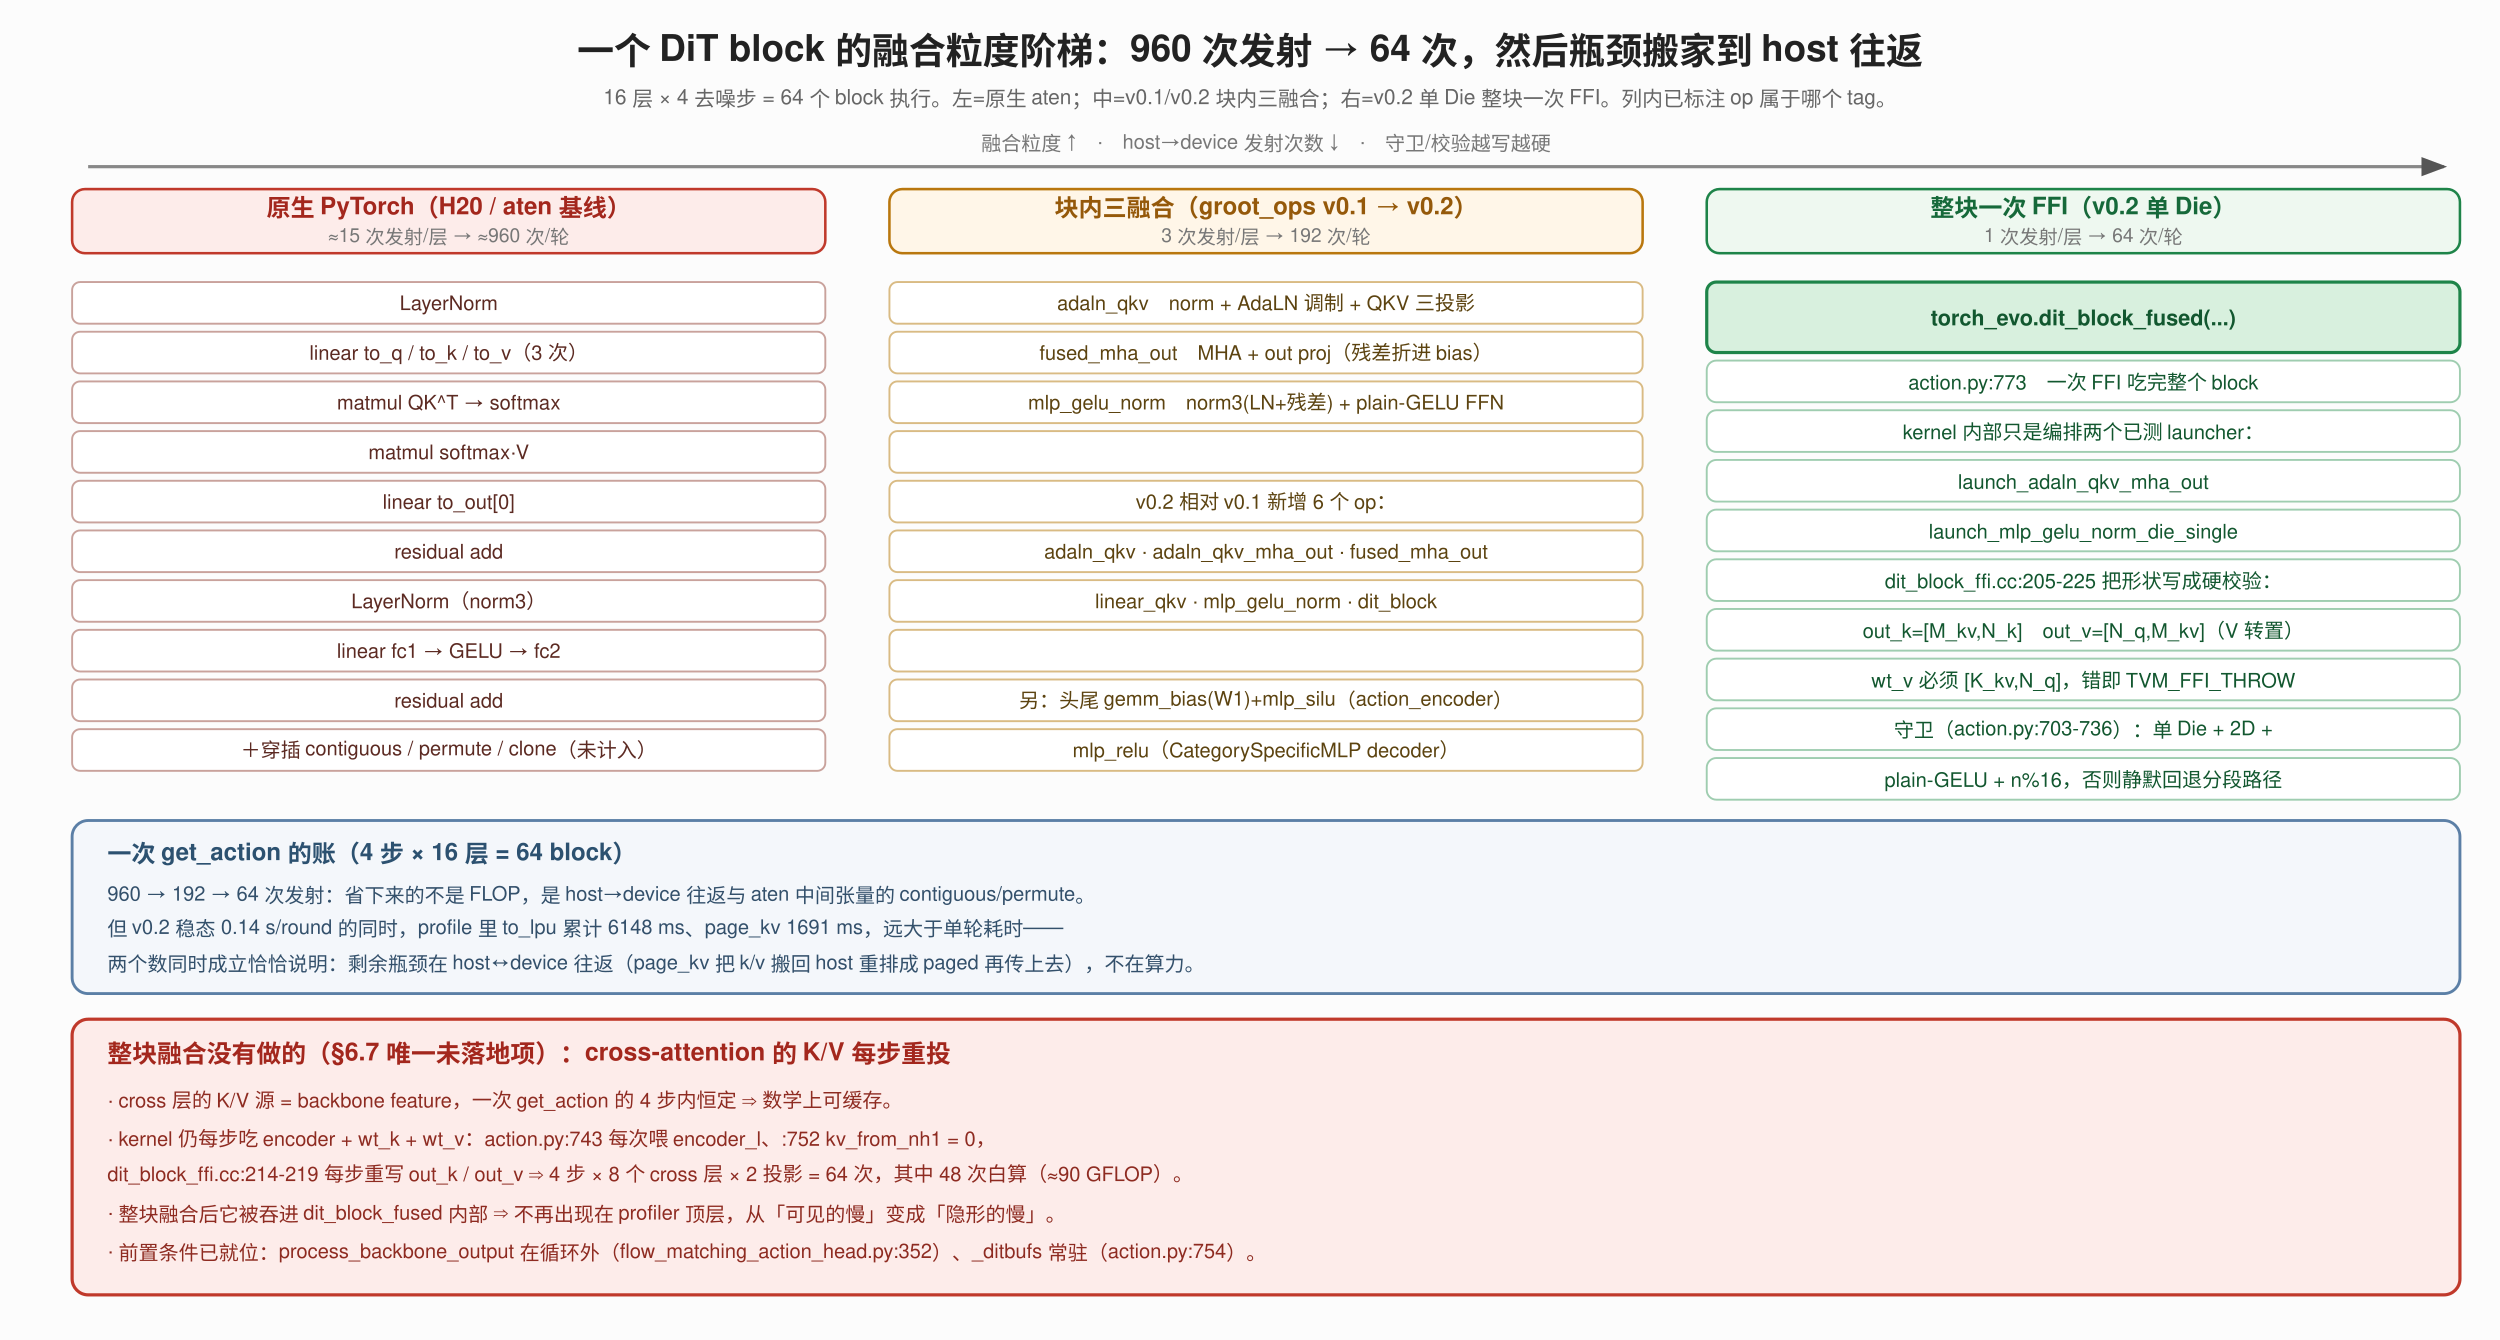
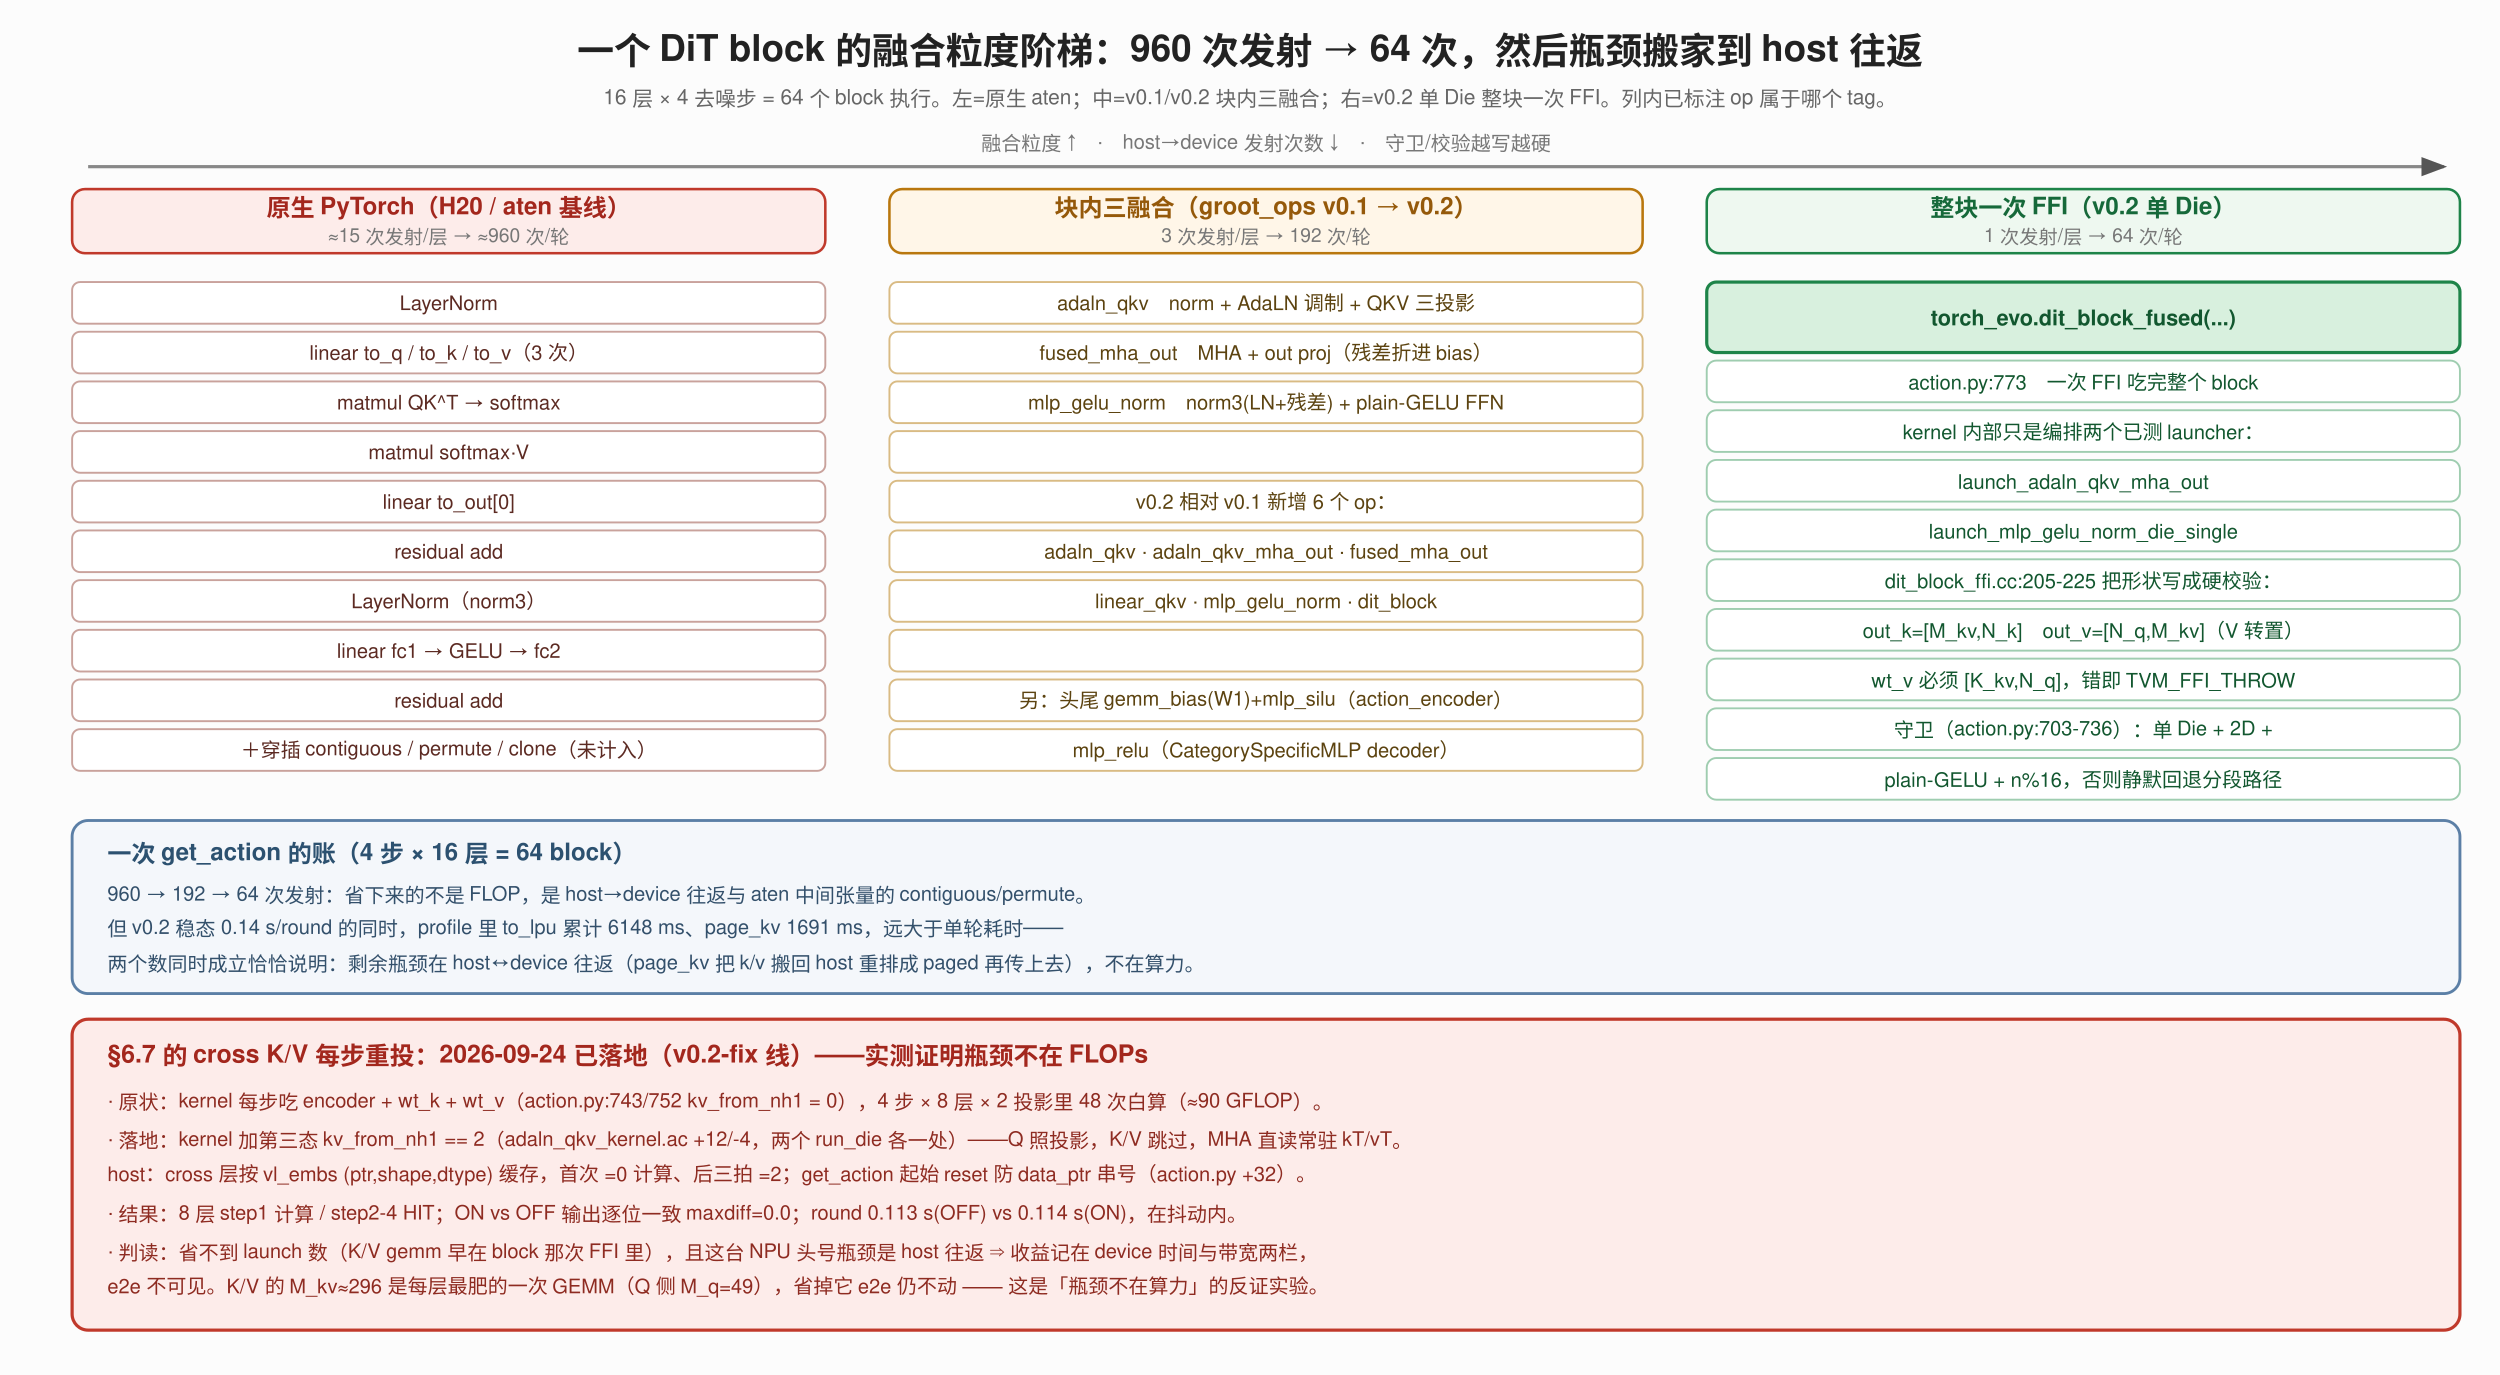
- <svg xmlns="http://www.w3.org/2000/svg" width="1560" height="836" viewBox="0 0 1560 836" font-family="Helvetica, Arial, 'Noto Sans CJK SC', 'WenQuanYi Zen Hei', sans-serif">
+ <svg xmlns="http://www.w3.org/2000/svg" width="1560" height="858" viewBox="0 0 1560 858" font-family="Helvetica, Arial, 'Noto Sans CJK SC', 'WenQuanYi Zen Hei', sans-serif">
  <defs>
    <marker id="arr" markerWidth="10" markerHeight="10" refX="7" refY="3" orient="auto" markerUnits="strokeWidth">
      <path d="M0,0 L8,3 L0,6 Z" fill="#555" />
    </marker>
  </defs>
  <rect x="0" y="0" width="1560" height="1180" rx="0" fill="#fcfcfc" stroke="none" stroke-width="0" />
  <text x="780.0" y="40" font-size="23" font-weight="bold" fill="#222" text-anchor="middle">一个 DiT block 的融合粒度阶梯：960 次发射 → 64 次，然后瓶颈搬家到 host 往返</text>
  <text x="780.0" y="65" font-size="13" font-weight="normal" fill="#666" text-anchor="middle">16 层 × 4 去噪步 = 64 个 block 执行。左=原生 aten；中=v0.1/v0.2 块内三融合；右=v0.2 单 Die 整块一次 FFI。列内已标注 op 属于哪个 tag。</text>
  <rect x="45" y="118" width="470" height="40" rx="8" fill="#fdecea" stroke="#c0392b" stroke-width="1.6" />
  <text x="280.0" y="135" font-size="15" font-weight="bold" fill="#a3271d" text-anchor="middle">原生 PyTorch（H20 / aten 基线）</text>
  <text x="280.0" y="151" font-size="12" font-weight="normal" fill="#777" text-anchor="middle">≈15 次发射/层 → ≈960 次/轮</text>
  <rect x="555" y="118" width="470" height="40" rx="8" fill="#fff6e8" stroke="#b9770e" stroke-width="1.6" />
  <text x="790.0" y="135" font-size="15" font-weight="bold" fill="#95590a" text-anchor="middle">块内三融合（groot_ops v0.1 → v0.2）</text>
  <text x="790.0" y="151" font-size="12" font-weight="normal" fill="#777" text-anchor="middle">3 次发射/层 → 192 次/轮</text>
  <rect x="1065" y="118" width="470" height="40" rx="8" fill="#eef8f0" stroke="#1e8449" stroke-width="1.6" />
  <text x="1300.0" y="135" font-size="15" font-weight="bold" fill="#16693a" text-anchor="middle">整块一次 FFI（v0.2 单 Die）</text>
  <text x="1300.0" y="151" font-size="12" font-weight="normal" fill="#777" text-anchor="middle">1 次发射/层 → 64 次/轮</text>
  <rect x="45" y="176" width="470" height="26" rx="5" fill="#fff" stroke="#c9a29c" stroke-width="1.2" />
  <text x="280.0" y="193.5" font-size="12.5" font-weight="normal" fill="#5c2a22" text-anchor="middle">LayerNorm</text>
  <rect x="45" y="207" width="470" height="26" rx="5" fill="#fff" stroke="#c9a29c" stroke-width="1.2" />
  <text x="280.0" y="224.5" font-size="12.5" font-weight="normal" fill="#5c2a22" text-anchor="middle">linear to_q / to_k / to_v（3 次）</text>
  <rect x="45" y="238" width="470" height="26" rx="5" fill="#fff" stroke="#c9a29c" stroke-width="1.2" />
  <text x="280.0" y="255.5" font-size="12.5" font-weight="normal" fill="#5c2a22" text-anchor="middle">matmul QK^T → softmax</text>
  <rect x="45" y="269" width="470" height="26" rx="5" fill="#fff" stroke="#c9a29c" stroke-width="1.2" />
  <text x="280.0" y="286.5" font-size="12.5" font-weight="normal" fill="#5c2a22" text-anchor="middle">matmul softmax·V</text>
  <rect x="45" y="300" width="470" height="26" rx="5" fill="#fff" stroke="#c9a29c" stroke-width="1.2" />
  <text x="280.0" y="317.5" font-size="12.5" font-weight="normal" fill="#5c2a22" text-anchor="middle">linear to_out[0]</text>
  <rect x="45" y="331" width="470" height="26" rx="5" fill="#fff" stroke="#c9a29c" stroke-width="1.2" />
  <text x="280.0" y="348.5" font-size="12.5" font-weight="normal" fill="#5c2a22" text-anchor="middle">residual add</text>
  <rect x="45" y="362" width="470" height="26" rx="5" fill="#fff" stroke="#c9a29c" stroke-width="1.2" />
  <text x="280.0" y="379.5" font-size="12.5" font-weight="normal" fill="#5c2a22" text-anchor="middle">LayerNorm（norm3）</text>
  <rect x="45" y="393" width="470" height="26" rx="5" fill="#fff" stroke="#c9a29c" stroke-width="1.2" />
  <text x="280.0" y="410.5" font-size="12.5" font-weight="normal" fill="#5c2a22" text-anchor="middle">linear fc1 → GELU → fc2</text>
  <rect x="45" y="424" width="470" height="26" rx="5" fill="#fff" stroke="#c9a29c" stroke-width="1.2" />
  <text x="280.0" y="441.5" font-size="12.5" font-weight="normal" fill="#5c2a22" text-anchor="middle">residual add</text>
  <rect x="45" y="455" width="470" height="26" rx="5" fill="#fff" stroke="#c9a29c" stroke-width="1.2" />
  <text x="280.0" y="472.5" font-size="12.5" font-weight="normal" fill="#5c2a22" text-anchor="middle">＋穿插 contiguous / permute / clone（未计入）</text>
  <rect x="555" y="176" width="470" height="26" rx="5" fill="#fff" stroke="#d9bb84" stroke-width="1.2" />
  <text x="790.0" y="193.5" font-size="12.5" font-weight="normal" fill="#5c4310" text-anchor="middle">adaln_qkv　norm + AdaLN 调制 + QKV 三投影</text>
  <rect x="555" y="207" width="470" height="26" rx="5" fill="#fff" stroke="#d9bb84" stroke-width="1.2" />
  <text x="790.0" y="224.5" font-size="12.5" font-weight="normal" fill="#5c4310" text-anchor="middle">fused_mha_out　MHA + out proj（残差折进 bias）</text>
  <rect x="555" y="238" width="470" height="26" rx="5" fill="#fff" stroke="#d9bb84" stroke-width="1.2" />
  <text x="790.0" y="255.5" font-size="12.5" font-weight="normal" fill="#5c4310" text-anchor="middle">mlp_gelu_norm　norm3(LN+残差) + plain-GELU FFN</text>
  <rect x="555" y="269" width="470" height="26" rx="5" fill="#fff" stroke="#d9bb84" stroke-width="1.2" />
  <text x="790.0" y="286.5" font-size="12.5" font-weight="normal" fill="#5c4310" text-anchor="middle">　</text>
  <rect x="555" y="300" width="470" height="26" rx="5" fill="#fff" stroke="#d9bb84" stroke-width="1.2" />
  <text x="790.0" y="317.5" font-size="12.5" font-weight="normal" fill="#5c4310" text-anchor="middle">v0.2 相对 v0.1 新增 6 个 op：</text>
  <rect x="555" y="331" width="470" height="26" rx="5" fill="#fff" stroke="#d9bb84" stroke-width="1.2" />
  <text x="790.0" y="348.5" font-size="12.5" font-weight="normal" fill="#5c4310" text-anchor="middle">adaln_qkv · adaln_qkv_mha_out · fused_mha_out</text>
  <rect x="555" y="362" width="470" height="26" rx="5" fill="#fff" stroke="#d9bb84" stroke-width="1.2" />
  <text x="790.0" y="379.5" font-size="12.5" font-weight="normal" fill="#5c4310" text-anchor="middle">linear_qkv · mlp_gelu_norm · dit_block</text>
  <rect x="555" y="393" width="470" height="26" rx="5" fill="#fff" stroke="#d9bb84" stroke-width="1.2" />
  <text x="790.0" y="410.5" font-size="12.5" font-weight="normal" fill="#5c4310" text-anchor="middle">　</text>
  <rect x="555" y="424" width="470" height="26" rx="5" fill="#fff" stroke="#d9bb84" stroke-width="1.2" />
  <text x="790.0" y="441.5" font-size="12.5" font-weight="normal" fill="#5c4310" text-anchor="middle">另：头尾 gemm_bias(W1)+mlp_silu（action_encoder）</text>
  <rect x="555" y="455" width="470" height="26" rx="5" fill="#fff" stroke="#d9bb84" stroke-width="1.2" />
  <text x="790.0" y="472.5" font-size="12.5" font-weight="normal" fill="#5c4310" text-anchor="middle">　　　mlp_relu（CategorySpecificMLP decoder）</text>
  <rect x="1065" y="176" width="470" height="44" rx="6" fill="#d8f0de" stroke="#1e8449" stroke-width="2" />
  <text x="1300.0" y="203.0" font-size="13.5" font-weight="bold" fill="#12572f" text-anchor="middle">torch_evo.dit_block_fused(...)</text>
  <rect x="1065" y="225" width="470" height="26" rx="6" fill="#fff" stroke="#9fcdb0" stroke-width="1.2" />
  <text x="1300.0" y="243.0" font-size="12.5" font-weight="normal" fill="#12572f" text-anchor="middle">action.py:773　一次 FFI 吃完整个 block</text>
  <rect x="1065" y="256" width="470" height="26" rx="6" fill="#fff" stroke="#9fcdb0" stroke-width="1.2" />
  <text x="1300.0" y="274.0" font-size="12.5" font-weight="normal" fill="#12572f" text-anchor="middle">kernel 内部只是编排两个已测 launcher：</text>
  <rect x="1065" y="287" width="470" height="26" rx="6" fill="#fff" stroke="#9fcdb0" stroke-width="1.2" />
  <text x="1300.0" y="305.0" font-size="12.5" font-weight="normal" fill="#12572f" text-anchor="middle">　launch_adaln_qkv_mha_out</text>
  <rect x="1065" y="318" width="470" height="26" rx="6" fill="#fff" stroke="#9fcdb0" stroke-width="1.2" />
  <text x="1300.0" y="336.0" font-size="12.5" font-weight="normal" fill="#12572f" text-anchor="middle">　launch_mlp_gelu_norm_die_single</text>
  <rect x="1065" y="349" width="470" height="26" rx="6" fill="#fff" stroke="#9fcdb0" stroke-width="1.2" />
  <text x="1300.0" y="367.0" font-size="12.5" font-weight="normal" fill="#12572f" text-anchor="middle">dit_block_ffi.cc:205-225 把形状写成硬校验：</text>
  <rect x="1065" y="380" width="470" height="26" rx="6" fill="#fff" stroke="#9fcdb0" stroke-width="1.2" />
  <text x="1300.0" y="398.0" font-size="12.5" font-weight="normal" fill="#12572f" text-anchor="middle">　out_k=[M_kv,N_k]　out_v=[N_q,M_kv]（V 转置）</text>
  <rect x="1065" y="411" width="470" height="26" rx="6" fill="#fff" stroke="#9fcdb0" stroke-width="1.2" />
  <text x="1300.0" y="429.0" font-size="12.5" font-weight="normal" fill="#12572f" text-anchor="middle">　wt_v 必须 [K_kv,N_q]，错即 TVM_FFI_THROW</text>
  <rect x="1065" y="442" width="470" height="26" rx="6" fill="#fff" stroke="#9fcdb0" stroke-width="1.2" />
  <text x="1300.0" y="460.0" font-size="12.5" font-weight="normal" fill="#12572f" text-anchor="middle">守卫（action.py:703-736）：单 Die + 2D +</text>
  <rect x="1065" y="473" width="470" height="26" rx="6" fill="#fff" stroke="#9fcdb0" stroke-width="1.2" />
  <text x="1300.0" y="491.0" font-size="12.5" font-weight="normal" fill="#12572f" text-anchor="middle">plain-GELU + n%16，否则静默回退分段路径</text>
  <line x1="55" y1="104" x2="1525" y2="104" stroke="#888" stroke-width="2" marker-end="url(#arr)" />
  <text x="790.0" y="94" font-size="12.5" font-weight="normal" fill="#777" text-anchor="middle">融合粒度 ↑　·　host→device 发射次数 ↓　·　守卫/校验越写越硬</text>
  <rect x="45" y="512" width="1490" height="108" rx="10" fill="#f4f7fb" stroke="#5b7fa6" stroke-width="1.8" />
  <text x="67" y="538" font-size="15" font-weight="bold" fill="#2c5170" text-anchor="start">一次 get_action 的账（4 步 × 16 层 = 64 block）</text>
  <text x="67" y="562" font-size="12.5" font-weight="normal" fill="#33506b" text-anchor="start">960 → 192 → 64 次发射：省下来的不是 FLOP，是 host→device 往返与 aten 中间张量的 contiguous/permute。</text>
  <text x="67" y="584" font-size="12.5" font-weight="normal" fill="#33506b" text-anchor="start">但 v0.2 稳态 0.14 s/round 的同时，profile 里 to_lpu 累计 6148 ms、page_kv 1691 ms，远大于单轮耗时——</text>
  <text x="67" y="606" font-size="12.5" font-weight="normal" fill="#33506b" text-anchor="start">两个数同时成立恰恰说明：剩余瓶颈在 host↔device 往返（page_kv 把 k/v 搬回 host 重排成 paged 再传上去），不在算力。</text>
-   <rect x="45" y="636" width="1490" height="172" rx="10" fill="#fdecea" stroke="#c0392b" stroke-width="2" />
-   <text x="67" y="663" font-size="15.5" font-weight="bold" fill="#a3271d" text-anchor="start">整块融合没有做的（§6.7 唯一未落地项）：cross-attention 的 K/V 每步重投</text>
-   <text x="67" y="691" font-size="12.5" font-weight="normal" fill="#8e2b21" text-anchor="start">· cross 层的 K/V 源 = backbone feature，一次 get_action 的 4 步内恒定 ⇒ 数学上可缓存。</text>
-   <text x="67" y="715" font-size="12.5" font-weight="normal" fill="#8e2b21" text-anchor="start">· kernel 仍每步吃 encoder + wt_k + wt_v：action.py:743 每次喂 encoder_l、:752 kv_from_nh1 = 0，</text>
-   <text x="67" y="737" font-size="12.5" font-weight="normal" fill="#8e2b21" text-anchor="start">　dit_block_ffi.cc:214-219 每步重写 out_k / out_v ⇒ 4 步 × 8 个 cross 层 × 2 投影 = 64 次，其中 48 次白算（≈90 GFLOP）。</text>
-   <text x="67" y="761" font-size="12.5" font-weight="normal" fill="#8e2b21" text-anchor="start">· 整块融合后它被吞进 dit_block_fused 内部 ⇒ 不再出现在 profiler 顶层，从「可见的慢」变成「隐形的慢」。</text>
-   <text x="67" y="785" font-size="12.5" font-weight="normal" fill="#8e2b21" text-anchor="start">· 前置条件已就位：process_backbone_output 在循环外（flow_matching_action_head.py:352）、_ditbufs 常驻（action.py:754）。</text>
+   <rect x="45" y="636" width="1490" height="194" rx="10" fill="#fdecea" stroke="#c0392b" stroke-width="2" />
+   <text x="67" y="663" font-size="15.5" font-weight="bold" fill="#a3271d" text-anchor="start">§6.7 的 cross K/V 每步重投：2026-09-24 已落地（v0.2-fix 线）——实测证明瓶颈不在 FLOPs</text>
+   <text x="67" y="691" font-size="12.5" font-weight="normal" fill="#8e2b21" text-anchor="start">· 原状：kernel 每步吃 encoder + wt_k + wt_v（action.py:743/752 kv_from_nh1 = 0），4 步 × 8 层 × 2 投影里 48 次白算（≈90 GFLOP）。</text>
+   <text x="67" y="715" font-size="12.5" font-weight="normal" fill="#8e2b21" text-anchor="start">· 落地：kernel 加第三态 kv_from_nh1 == 2（adaln_qkv_kernel.ac +12/-4，两个 run_die 各一处）——Q 照投影，K/V 跳过，MHA 直读常驻 kT/vT。</text>
+   <text x="67" y="737" font-size="12.5" font-weight="normal" fill="#8e2b21" text-anchor="start">　host：cross 层按 vl_embs (ptr,shape,dtype) 缓存，首次 =0 计算、后三拍 =2；get_action 起始 reset 防 data_ptr 串号（action.py +32）。</text>
+   <text x="67" y="761" font-size="12.5" font-weight="normal" fill="#8e2b21" text-anchor="start">· 结果：8 层 step1 计算 / step2-4 HIT；ON vs OFF 输出逐位一致 maxdiff=0.0；round 0.113 s(OFF) vs 0.114 s(ON)，在抖动内。</text>
+   <text x="67" y="785" font-size="12.5" font-weight="normal" fill="#8e2b21" text-anchor="start">· 判读：省不到 launch 数（K/V gemm 早在 block 那次 FFI 里），且这台 NPU 头号瓶颈是 host 往返 ⇒ 收益记在 device 时间与带宽两栏，</text>
+   <text x="67" y="807" font-size="12.5" font-weight="normal" fill="#8e2b21" text-anchor="start">　e2e 不可见。K/V 的 M_kv≈296 是每层最肥的一次 GEMM（Q 侧 M_q=49），省掉它 e2e 仍不动 —— 这是「瓶颈不在算力」的反证实验。</text>
</svg>
